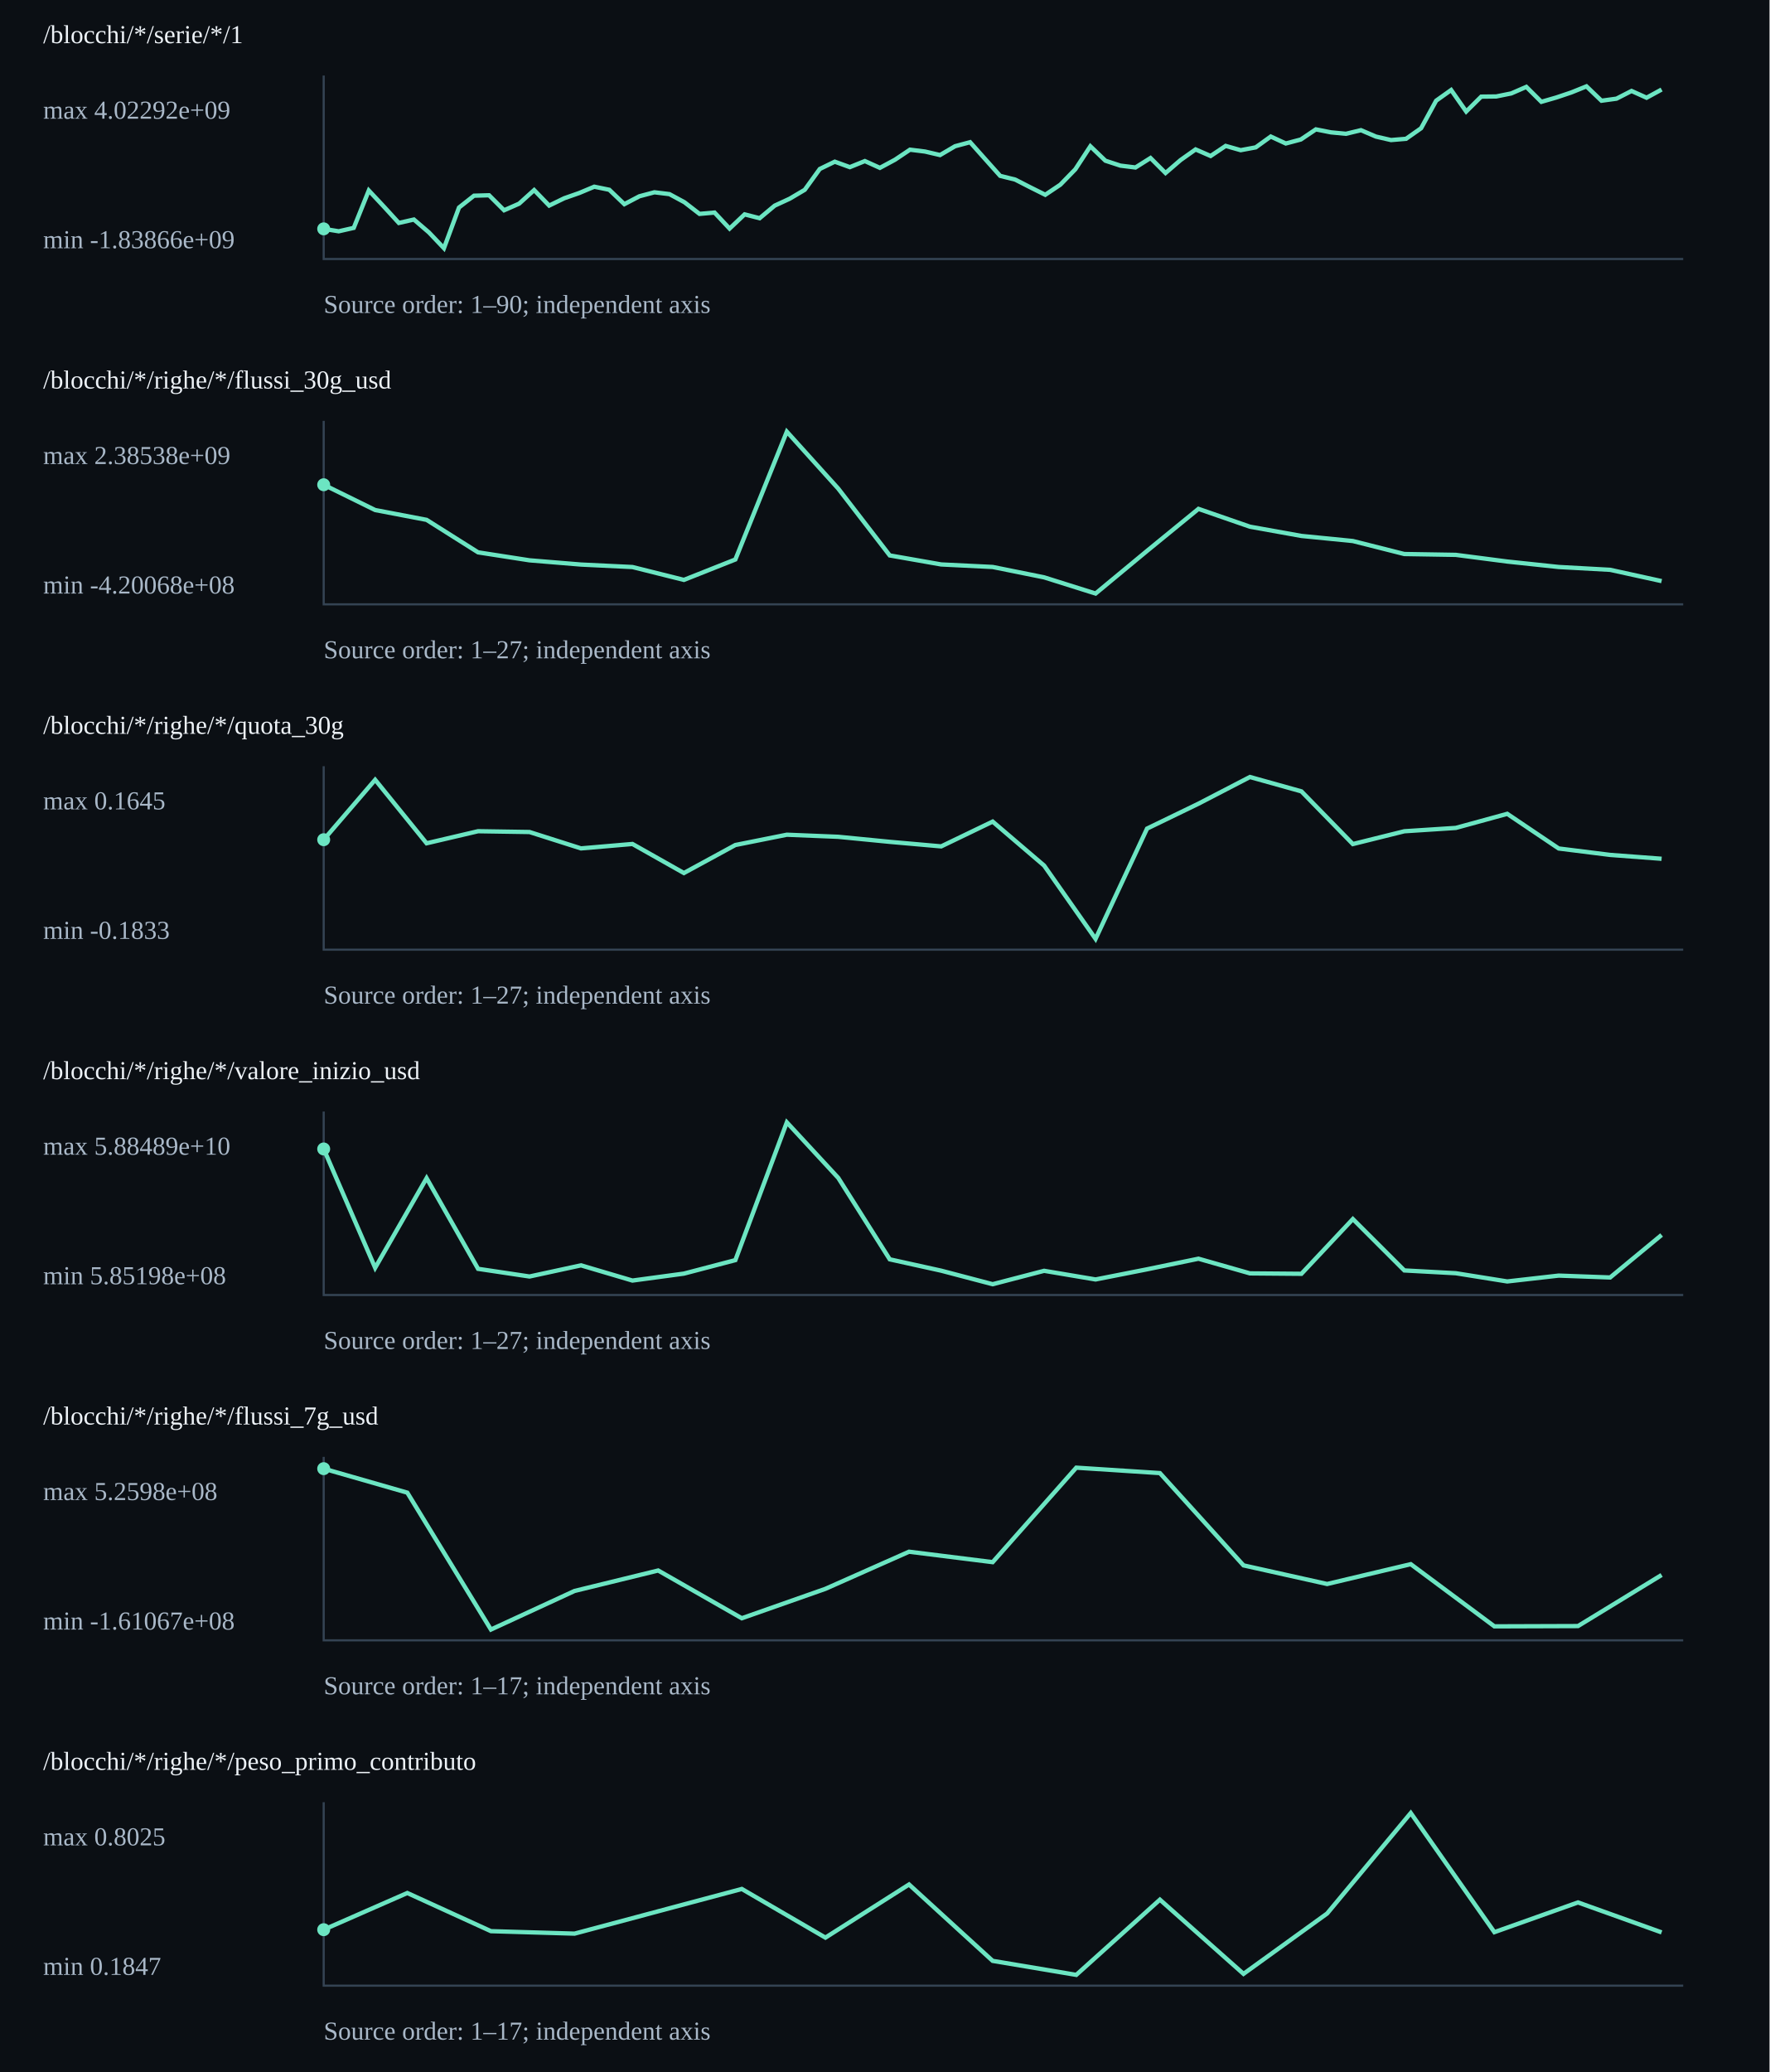
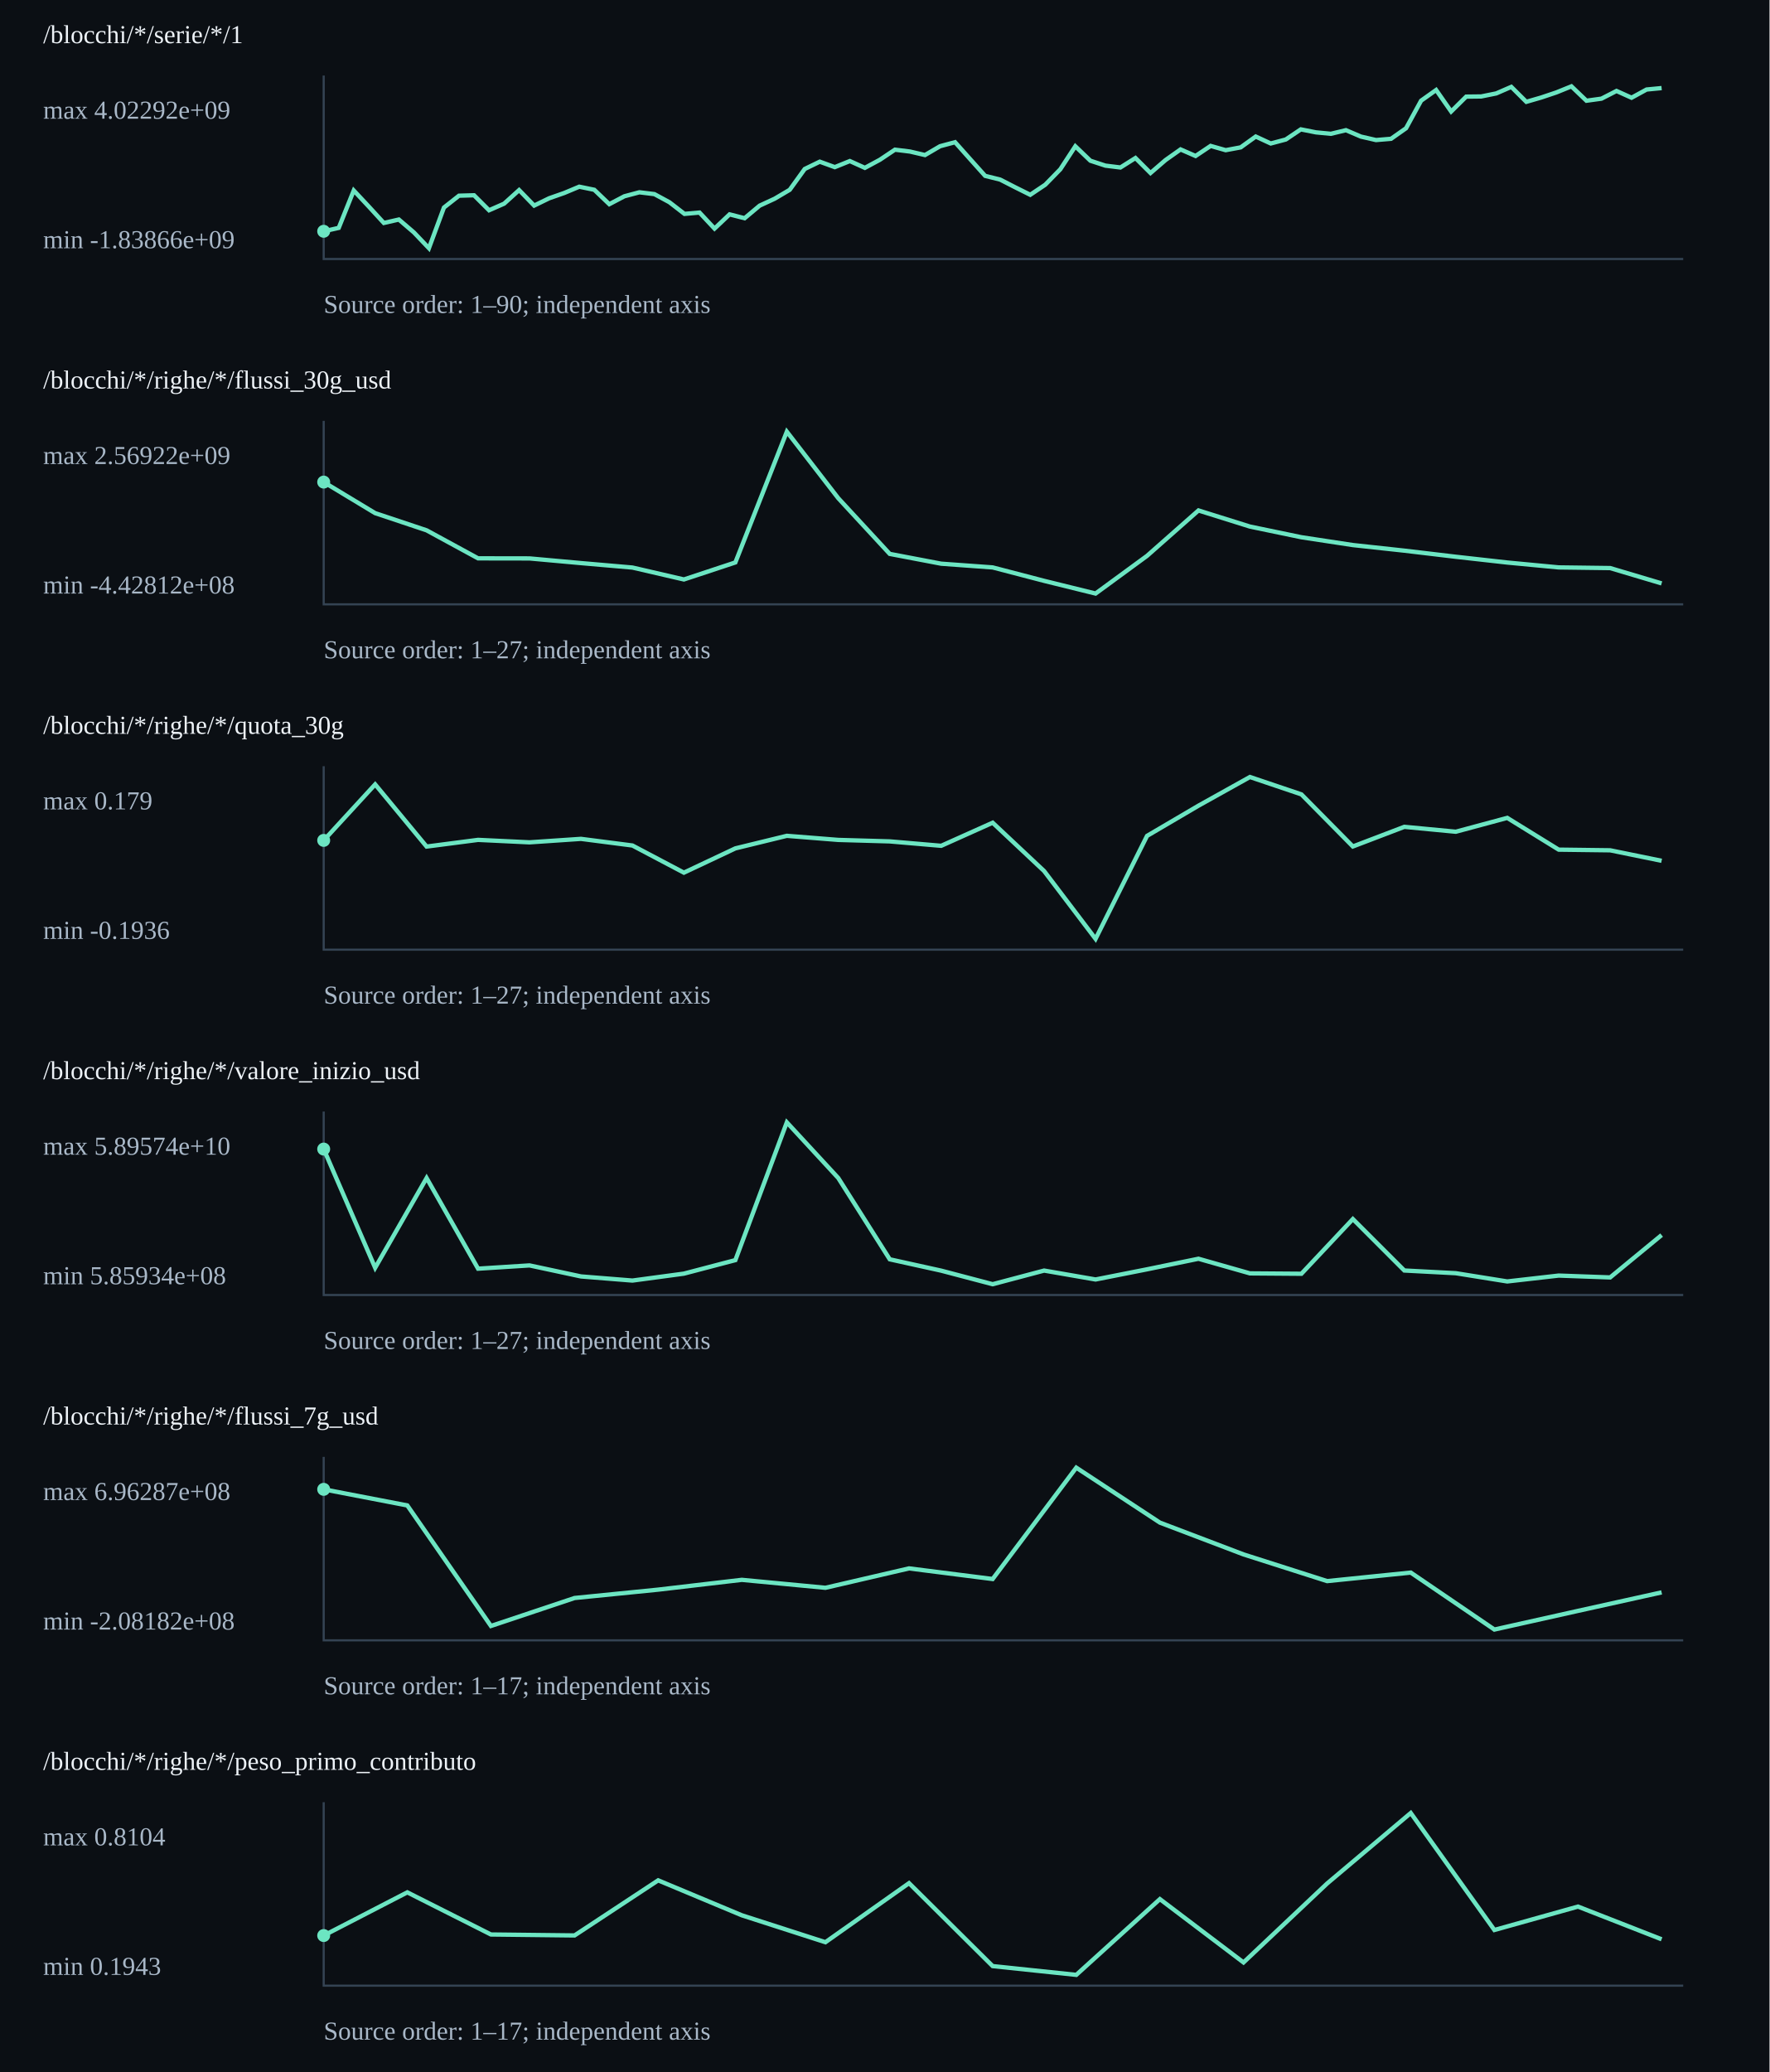
<svg xmlns="http://www.w3.org/2000/svg" viewBox="0 0 820 960" role="img">
  <rect width="100%" height="100%" fill="#0B0F14" />
  <text x="20" y="20" fill="#edf2f7" font-size="12">/blocchi/*/serie/*/1</text>
  <text x="20" y="55" fill="#a9b8c8" font-size="12">max 4.02292e+09</text>
  <text x="20" y="115" fill="#a9b8c8" font-size="12">min -1.83866e+09</text>
  <path d="M150 35V120H780" fill="none" stroke="#344353" />
-   <polyline points="150.00,106.03 156.97,107.16 163.93,105.58 170.90,88.26 177.87,95.70 184.83,103.30 191.80,101.71 198.76,107.68 205.73,115.00 212.70,96.16 219.66,90.67 226.63,90.47 233.60,97.42 240.56,94.36 247.53,88.07 254.49,95.25 261.46,91.86 268.43,89.42 275.39,86.50 282.36,87.93 289.33,94.60 296.29,90.94 303.26,89.09 310.22,89.94 317.19,93.71 324.16,99.10 331.12,98.48 338.09,105.91 345.06,99.32 352.02,101.11 358.99,95.28 365.96,92.06 372.92,87.94 379.89,78.29 386.85,74.91 393.82,77.44 400.79,74.62 407.75,77.77 414.72,74.02 421.69,69.35 428.65,70.21 435.62,71.84 442.58,67.75 449.55,65.88 456.52,73.70 463.48,81.48 470.45,83.21 477.42,86.78 484.38,90.25 491.35,85.58 498.31,78.43 505.28,67.77 512.25,74.46 519.21,76.74 526.18,77.60 533.15,73.21 540.11,80.16 547.08,74.16 554.04,69.23 561.01,72.27 567.98,67.60 574.94,69.58 581.91,68.28 588.88,63.26 595.84,66.48 602.81,64.63 609.78,59.94 616.74,61.32 623.71,61.99 630.67,60.31 637.64,63.29 644.61,64.89 651.57,64.31 658.54,59.41 665.51,46.65 672.47,41.70 679.44,51.67 686.40,44.77 693.37,44.69 700.34,43.28 707.30,40.25 714.27,47.18 721.24,45.16 728.20,42.82 735.17,40.00 742.13,46.67 749.10,45.71 756.07,42.14 763.03,45.28 770.00,41.48" fill="none" stroke="#6ce5c2" stroke-width="2" />
-   <circle cx="150" cy="106.03" r="3" fill="#6ce5c2" />
+   <polyline points="150.00,107.16 156.97,105.58 163.93,88.26 170.90,95.70 177.87,103.30 184.83,101.71 191.80,107.68 198.76,115.00 205.73,96.16 212.70,90.67 219.66,90.47 226.63,97.42 233.60,94.36 240.56,88.07 247.53,95.25 254.49,91.86 261.46,89.42 268.43,86.50 275.39,87.93 282.36,94.60 289.33,90.94 296.29,89.09 303.26,89.94 310.22,93.71 317.19,99.10 324.16,98.48 331.12,105.91 338.09,99.32 345.06,101.11 352.02,95.28 358.99,92.06 365.96,87.94 372.92,78.29 379.89,74.91 386.85,77.44 393.82,74.62 400.79,77.77 407.75,74.02 414.72,69.35 421.69,70.21 428.65,71.84 435.62,67.75 442.58,65.88 449.55,73.70 456.52,81.48 463.48,83.21 470.45,86.78 477.42,90.25 484.38,85.58 491.35,78.43 498.31,67.77 505.28,74.46 512.25,76.74 519.21,77.60 526.18,73.21 533.15,80.16 540.11,74.16 547.08,69.23 554.04,72.27 561.01,67.60 567.98,69.58 574.94,68.28 581.91,63.26 588.88,66.48 595.84,64.63 602.81,59.94 609.78,61.32 616.74,61.99 623.71,60.31 630.67,63.29 637.64,64.89 644.61,64.31 651.57,59.41 658.54,46.65 665.51,41.70 672.47,51.67 679.44,44.77 686.40,44.69 693.37,43.28 700.34,40.25 707.30,47.18 714.27,45.16 721.24,42.82 728.20,40.00 735.17,46.67 742.13,45.71 749.10,42.14 756.07,45.28 763.03,41.48 770.00,40.81" fill="none" stroke="#6ce5c2" stroke-width="2" />
+   <circle cx="150" cy="107.16" r="3" fill="#6ce5c2" />
  <text x="150" y="145" fill="#a9b8c8" font-size="12">Source order: 1–90; independent axis</text>
  <text x="20" y="180" fill="#edf2f7" font-size="12">/blocchi/*/righe/*/flussi_30g_usd</text>
-   <text x="20" y="215" fill="#a9b8c8" font-size="12">max 2.38538e+09</text>
-   <text x="20" y="275" fill="#a9b8c8" font-size="12">min -4.20068e+08</text>
+   <text x="20" y="215" fill="#a9b8c8" font-size="12">max 2.56922e+09</text>
+   <text x="20" y="275" fill="#a9b8c8" font-size="12">min -4.42812e+08</text>
  <path d="M150 195V280H780" fill="none" stroke="#344353" />
-   <polyline points="150.00,224.59 173.85,236.31 197.69,240.86 221.54,255.91 245.38,259.61 269.23,261.57 293.08,262.72 316.92,268.68 340.77,259.22 364.62,200.00 388.46,226.40 412.31,257.34 436.15,261.52 460.00,262.69 483.85,267.50 507.69,275.00 531.54,255.25 555.38,235.77 579.23,244.03 603.08,248.31 626.92,250.67 650.77,256.69 674.62,257.08 698.46,260.17 722.31,262.70 746.15,264.01 770.00,269.24" fill="none" stroke="#6ce5c2" stroke-width="2" />
-   <circle cx="150" cy="224.59" r="3" fill="#6ce5c2" />
+   <polyline points="150.00,223.36 173.85,237.75 197.69,245.71 221.54,258.69 245.38,258.73 269.23,260.89 293.08,262.96 316.92,268.48 340.77,260.59 364.62,200.00 388.46,230.84 412.31,256.63 436.15,261.17 460.00,262.90 483.85,269.12 507.69,275.00 531.54,257.54 555.38,236.50 579.23,243.97 603.08,248.92 626.92,252.54 650.77,255.13 674.62,257.96 698.46,260.63 722.31,262.89 746.15,263.20 770.00,270.30" fill="none" stroke="#6ce5c2" stroke-width="2" />
+   <circle cx="150" cy="223.36" r="3" fill="#6ce5c2" />
  <text x="150" y="305" fill="#a9b8c8" font-size="12">Source order: 1–27; independent axis</text>
  <text x="20" y="340" fill="#edf2f7" font-size="12">/blocchi/*/righe/*/quota_30g</text>
-   <text x="20" y="375" fill="#a9b8c8" font-size="12">max 0.1645</text>
-   <text x="20" y="435" fill="#a9b8c8" font-size="12">min -0.1833</text>
+   <text x="20" y="375" fill="#a9b8c8" font-size="12">max 0.179</text>
+   <text x="20" y="435" fill="#a9b8c8" font-size="12">min -0.1936</text>
  <path d="M150 355V440H780" fill="none" stroke="#344353" />
-   <polyline points="150.00,389.05 173.85,361.29 197.69,390.71 221.54,385.12 245.38,385.49 269.23,393.08 293.08,391.03 316.92,404.49 340.77,391.51 364.62,386.74 388.46,387.71 412.31,390.04 436.15,392.15 460.00,380.66 483.85,401.04 507.69,435.00 531.54,383.91 555.38,372.36 579.23,360.00 603.08,366.66 626.92,391.07 650.77,385.14 674.62,383.59 698.46,377.06 722.31,393.12 746.15,396.10 770.00,397.89" fill="none" stroke="#6ce5c2" stroke-width="2" />
-   <circle cx="150" cy="389.05" r="3" fill="#6ce5c2" />
+   <polyline points="150.00,389.37 173.85,363.42 197.69,392.23 221.54,389.13 245.38,390.27 269.23,388.66 293.08,391.74 316.92,404.32 340.77,393.07 364.62,387.25 388.46,389.15 412.31,389.83 436.15,391.88 460.00,381.18 483.85,403.58 507.69,435.00 531.54,387.29 555.38,373.29 579.23,360.00 603.08,368.05 626.92,392.19 650.77,383.09 674.62,385.36 698.46,378.94 722.31,393.66 746.15,393.96 770.00,398.83" fill="none" stroke="#6ce5c2" stroke-width="2" />
+   <circle cx="150" cy="389.37" r="3" fill="#6ce5c2" />
  <text x="150" y="465" fill="#a9b8c8" font-size="12">Source order: 1–27; independent axis</text>
  <text x="20" y="500" fill="#edf2f7" font-size="12">/blocchi/*/righe/*/valore_inizio_usd</text>
-   <text x="20" y="535" fill="#a9b8c8" font-size="12">max 5.88489e+10</text>
-   <text x="20" y="595" fill="#a9b8c8" font-size="12">min 5.85198e+08</text>
+   <text x="20" y="535" fill="#a9b8c8" font-size="12">max 5.89574e+10</text>
+   <text x="20" y="595" fill="#a9b8c8" font-size="12">min 5.85934e+08</text>
  <path d="M150 515V600H780" fill="none" stroke="#344353" />
-   <polyline points="150.00,532.34 173.85,587.41 197.69,545.86 221.54,587.87 245.38,591.43 269.23,586.26 293.08,593.31 316.92,590.09 340.77,583.84 364.62,520.00 388.46,545.76 412.31,583.47 436.15,588.73 460.00,595.00 483.85,588.79 507.69,592.80 531.54,588.10 555.38,583.18 579.23,589.98 603.08,590.18 626.92,564.81 650.77,588.62 674.62,589.91 698.46,593.72 722.31,591.01 746.15,591.88 770.00,572.18" fill="none" stroke="#6ce5c2" stroke-width="2" />
-   <circle cx="150" cy="532.34" r="3" fill="#6ce5c2" />
+   <polyline points="150.00,532.39 173.85,587.40 197.69,545.80 221.54,587.80 245.38,586.29 269.23,591.40 293.08,593.31 316.92,590.10 340.77,583.84 364.62,520.00 388.46,545.81 412.31,583.46 436.15,588.72 460.00,595.00 483.85,588.68 507.69,592.81 531.54,588.10 555.38,583.20 579.23,589.98 603.08,590.16 626.92,564.81 650.77,588.65 674.62,589.90 698.46,593.72 722.31,591.00 746.15,591.86 770.00,572.23" fill="none" stroke="#6ce5c2" stroke-width="2" />
+   <circle cx="150" cy="532.39" r="3" fill="#6ce5c2" />
  <text x="150" y="625" fill="#a9b8c8" font-size="12">Source order: 1–27; independent axis</text>
  <text x="20" y="660" fill="#edf2f7" font-size="12">/blocchi/*/righe/*/flussi_7g_usd</text>
-   <text x="20" y="695" fill="#a9b8c8" font-size="12">max 5.2598e+08</text>
-   <text x="20" y="755" fill="#a9b8c8" font-size="12">min -1.61067e+08</text>
+   <text x="20" y="695" fill="#a9b8c8" font-size="12">max 6.96287e+08</text>
+   <text x="20" y="755" fill="#a9b8c8" font-size="12">min -2.08182e+08</text>
  <path d="M150 675V760H780" fill="none" stroke="#344353" />
-   <polyline points="150.00,680.46 188.75,691.58 227.50,755.00 266.25,737.12 305.00,727.64 343.75,749.77 382.50,736.14 421.25,718.94 460.00,723.78 498.75,680.00 537.50,682.51 576.25,725.27 615.00,733.90 653.75,724.71 692.50,753.52 731.25,753.39 770.00,729.72" fill="none" stroke="#6ce5c2" stroke-width="2" />
-   <circle cx="150" cy="680.46" r="3" fill="#6ce5c2" />
+   <polyline points="150.00,690.04 188.75,697.50 227.50,753.35 266.25,740.39 305.00,736.51 343.75,731.97 382.50,735.66 421.25,726.67 460.00,731.59 498.75,680.00 537.50,705.46 576.25,720.19 615.00,732.56 653.75,728.61 692.50,755.00 731.25,746.35 770.00,737.78" fill="none" stroke="#6ce5c2" stroke-width="2" />
+   <circle cx="150" cy="690.04" r="3" fill="#6ce5c2" />
  <text x="150" y="785" fill="#a9b8c8" font-size="12">Source order: 1–17; independent axis</text>
  <text x="20" y="820" fill="#edf2f7" font-size="12">/blocchi/*/righe/*/peso_primo_contributo</text>
-   <text x="20" y="855" fill="#a9b8c8" font-size="12">max 0.8025</text>
-   <text x="20" y="915" fill="#a9b8c8" font-size="12">min 0.1847</text>
+   <text x="20" y="855" fill="#a9b8c8" font-size="12">max 0.8104</text>
+   <text x="20" y="915" fill="#a9b8c8" font-size="12">min 0.1943</text>
  <path d="M150 835V920H780" fill="none" stroke="#344353" />
-   <polyline points="150.00,894.06 188.75,877.06 227.50,894.75 266.25,895.89 305.00,885.54 343.75,875.19 382.50,897.74 421.25,873.12 460.00,908.51 498.75,915.00 537.50,880.15 576.25,914.53 615.00,886.56 653.75,840.00 692.50,895.21 731.25,881.43 770.00,895.32" fill="none" stroke="#6ce5c2" stroke-width="2" />
-   <circle cx="150" cy="894.06" r="3" fill="#6ce5c2" />
+   <polyline points="150.00,896.78 188.75,876.76 227.50,896.29 266.25,896.73 305.00,871.20 343.75,887.39 382.50,899.87 421.25,872.50 460.00,910.93 498.75,915.00 537.50,879.90 576.25,909.24 615.00,872.66 653.75,840.00 692.50,894.21 731.25,883.36 770.00,898.51" fill="none" stroke="#6ce5c2" stroke-width="2" />
+   <circle cx="150" cy="896.78" r="3" fill="#6ce5c2" />
  <text x="150" y="945" fill="#a9b8c8" font-size="12">Source order: 1–17; independent axis</text>
</svg>
